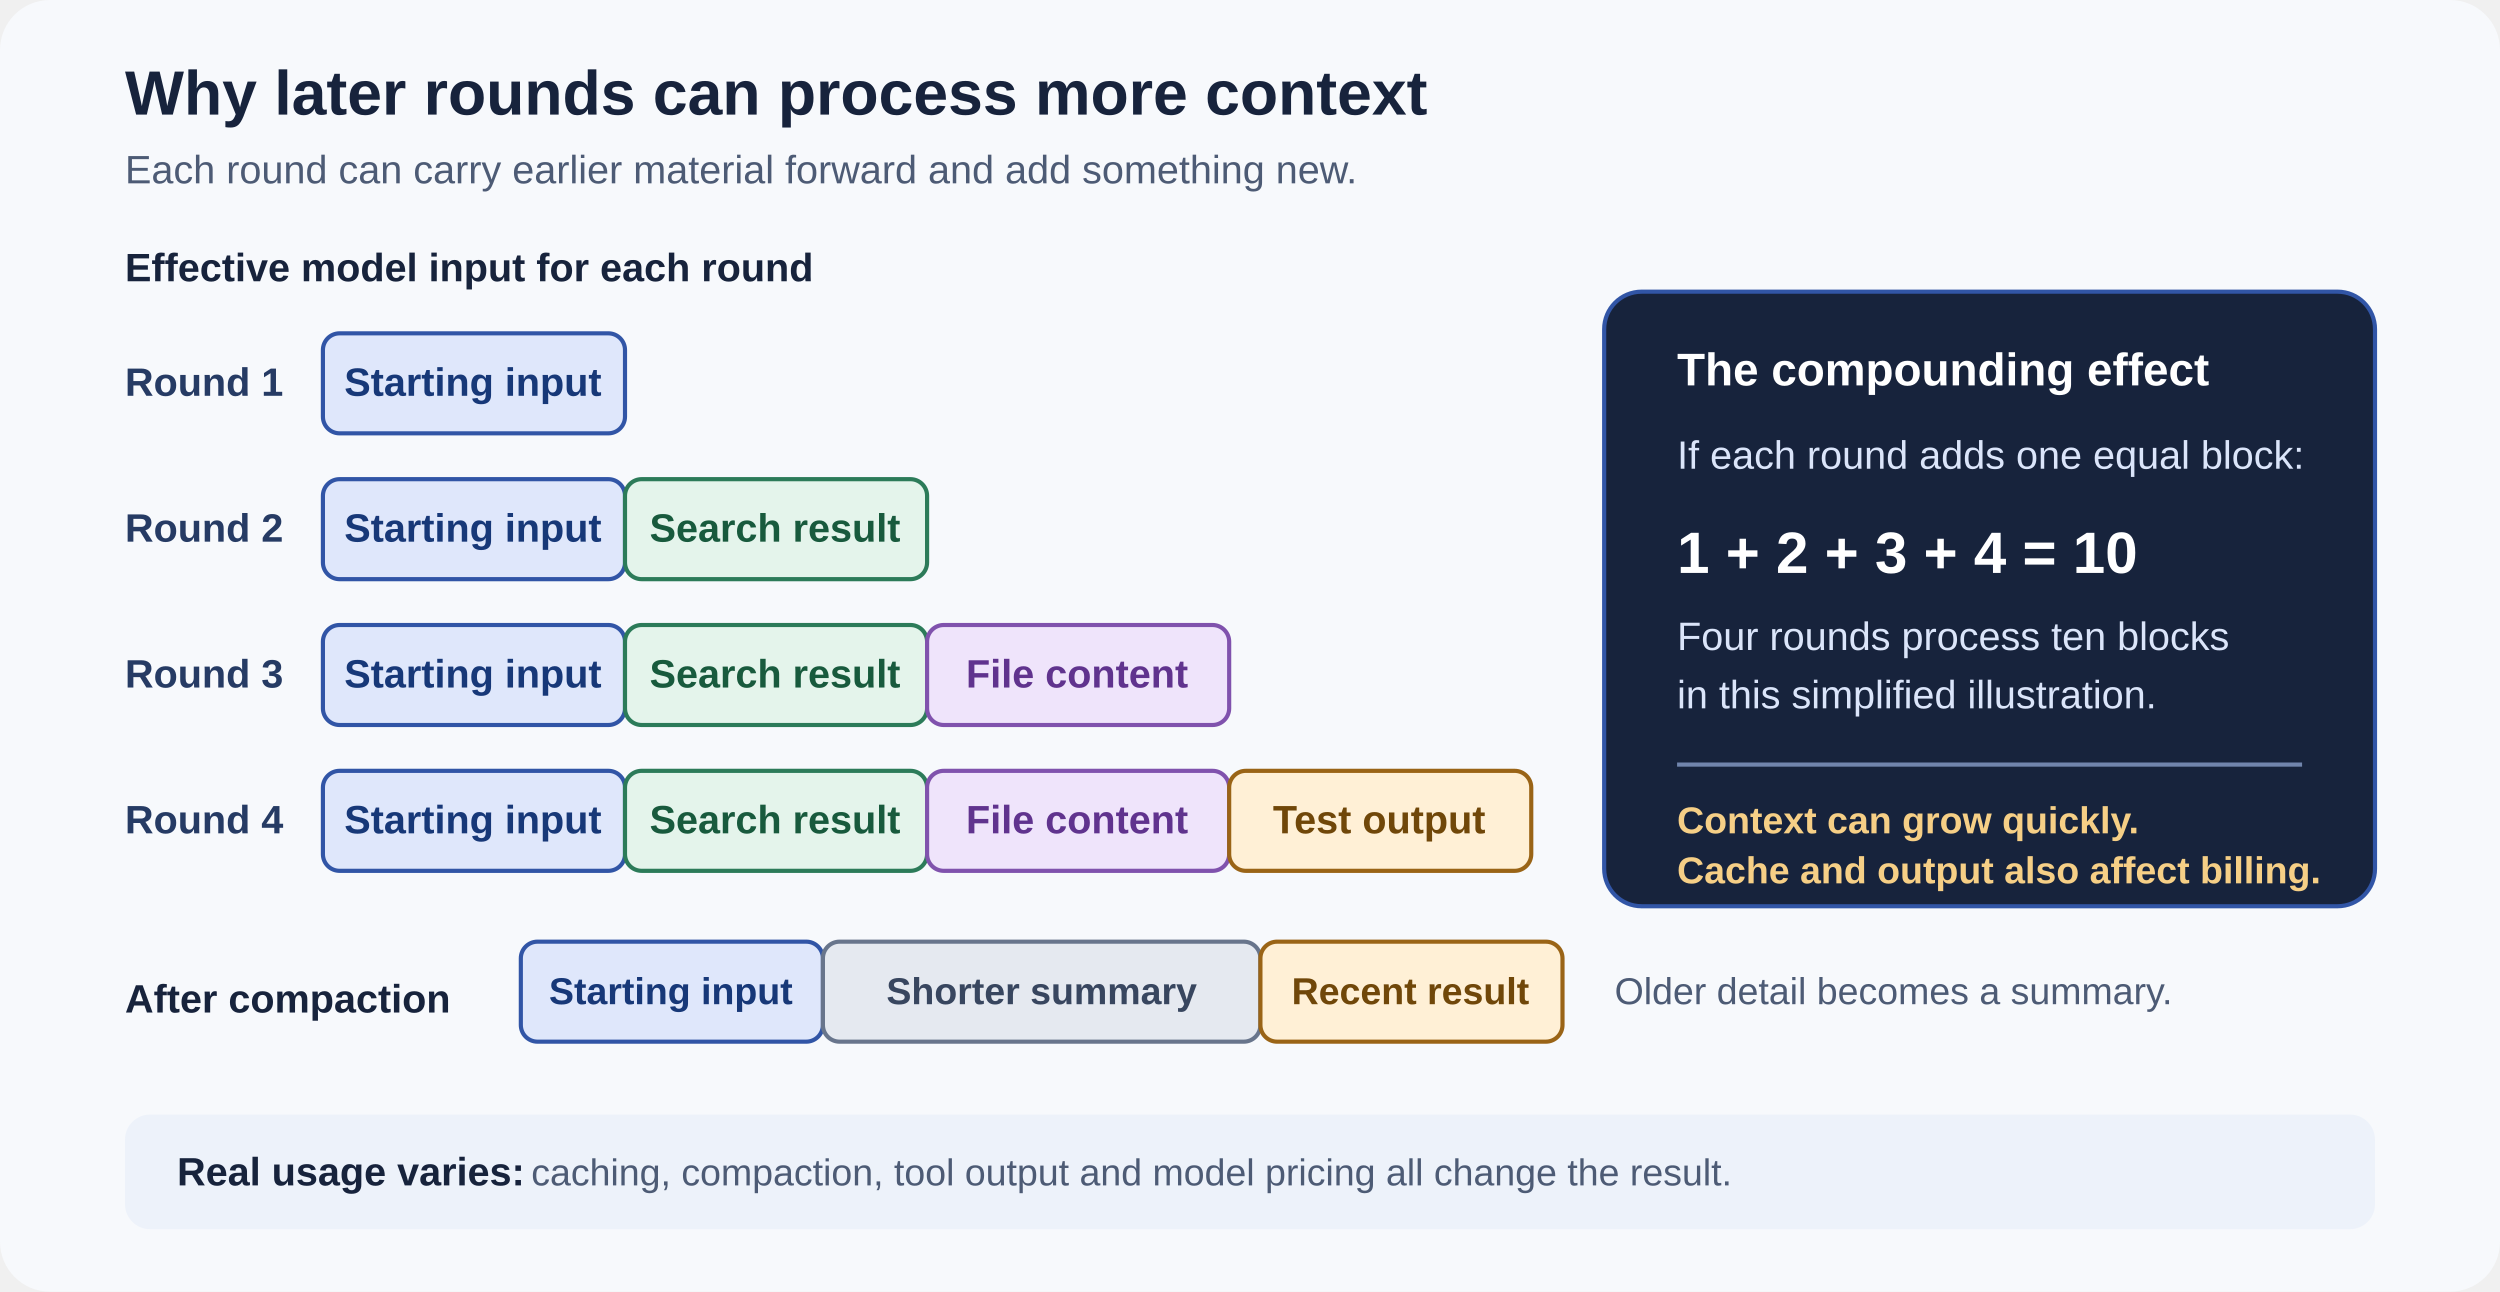
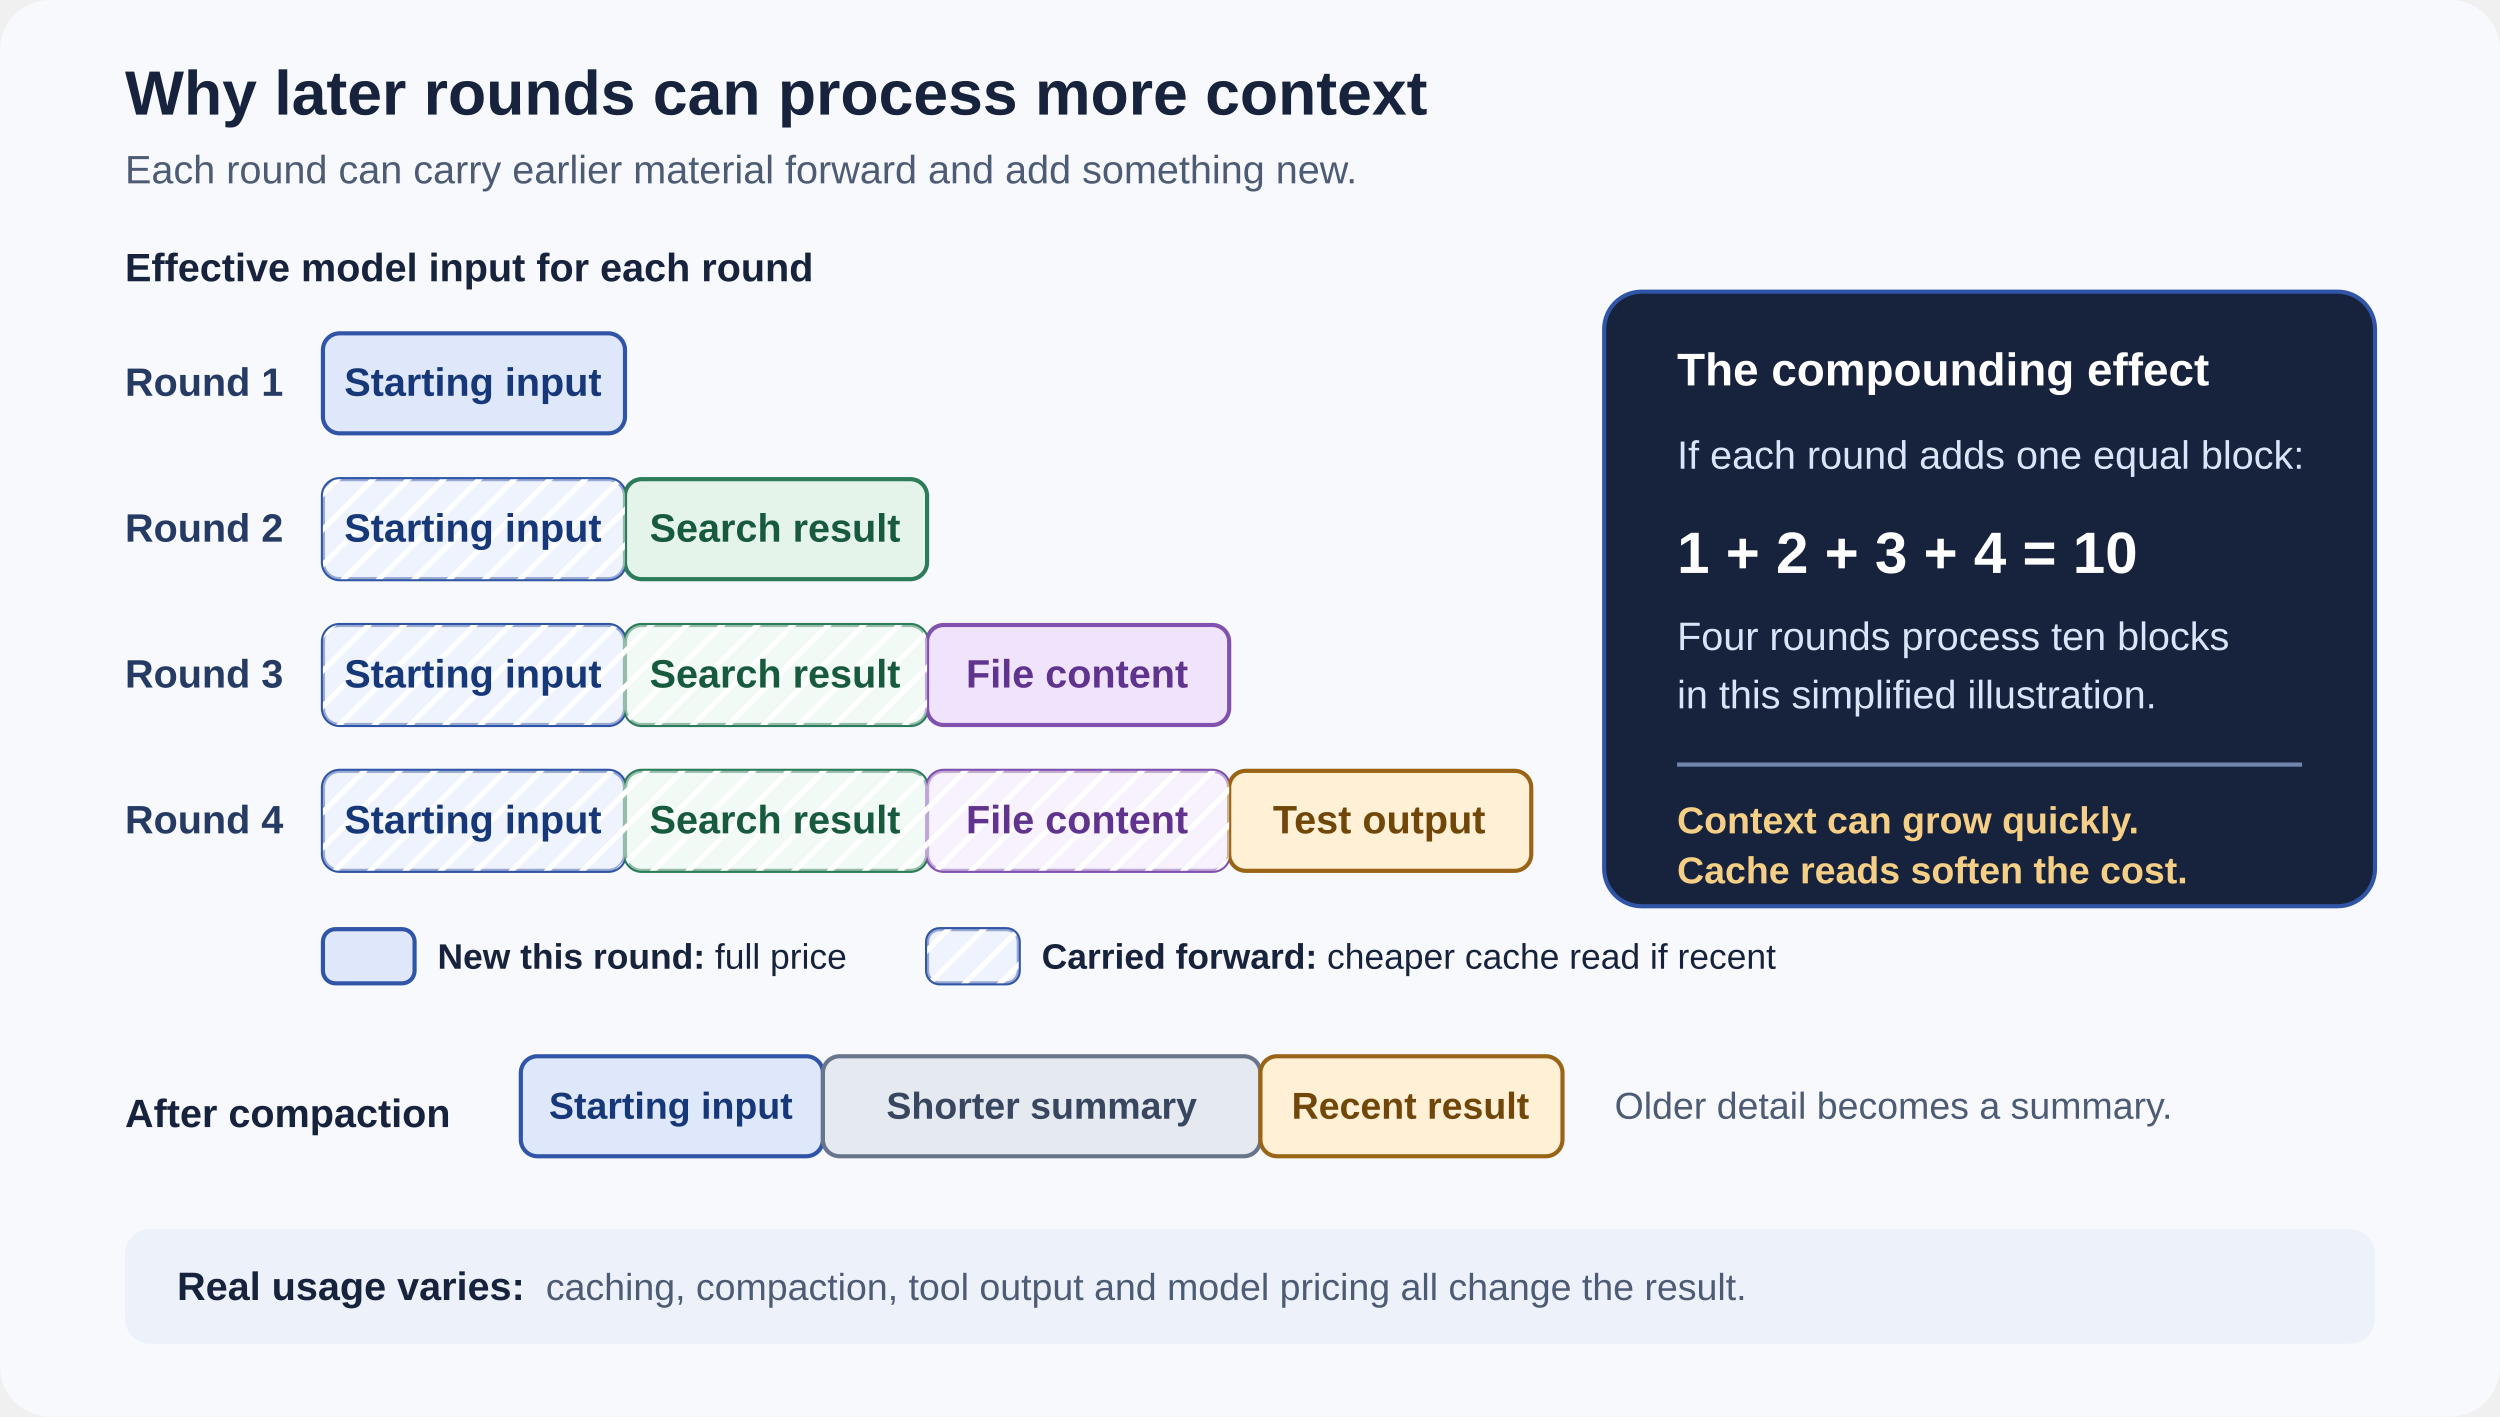
- <svg xmlns="http://www.w3.org/2000/svg" width="1200" height="620" viewBox="0 0 1200 620" role="img" aria-labelledby="title desc">
-   <rect width="1200" height="620" rx="24" fill="#f7f9fc" />
+ <svg xmlns="http://www.w3.org/2000/svg" width="1200" height="680" viewBox="0 0 1200 680" role="img" aria-labelledby="title desc">
+   <defs>
+     <pattern id="carried" width="12" height="12" patternUnits="userSpaceOnUse" patternTransform="rotate(45)">
+       <rect width="12" height="12" fill="#ffffff" fill-opacity="0.5" />
+       <line x1="0" y1="0" x2="0" y2="12" stroke="#ffffff" stroke-width="5" />
+     </pattern>
+   </defs>
+   <rect width="1200" height="680" rx="24" fill="#f7f9fc" />
  <text x="60" y="55" font-family="Segoe UI, Arial, sans-serif" font-size="30" font-weight="700" fill="#17233c">Why later rounds can process more context</text>
  <text x="60" y="88" font-family="Segoe UI, Arial, sans-serif" font-size="19" fill="#4d5b75">Each round can carry earlier material forward and add something new.</text>
  <text x="60" y="135" font-family="Segoe UI, Arial, sans-serif" font-size="19" font-weight="700" fill="#17233c">Effective model input for each round</text>
  <g font-family="Segoe UI, Arial, sans-serif" font-size="19">
    <text x="60" y="190" font-weight="700" fill="#263b64">Round 1</text>
    <rect x="155" y="160" width="145" height="48" rx="8" fill="#dfe7fb" stroke="#3155a6" stroke-width="2" />
    <text x="227" y="190" text-anchor="middle" font-weight="700" fill="#173878">Starting input</text>
    <text x="60" y="260" font-weight="700" fill="#263b64">Round 2</text>
    <rect x="155" y="230" width="145" height="48" rx="8" fill="#dfe7fb" stroke="#3155a6" stroke-width="2" />
    <rect x="300" y="230" width="145" height="48" rx="8" fill="#e4f4eb" stroke="#2c7b59" stroke-width="2" />
+     <rect x="155" y="230" width="145" height="48" rx="8" fill="url(#carried)" />
    <text x="227" y="260" text-anchor="middle" font-weight="700" fill="#173878">Starting input</text>
    <text x="372" y="260" text-anchor="middle" font-weight="700" fill="#185a3d">Search result</text>
    <text x="60" y="330" font-weight="700" fill="#263b64">Round 3</text>
    <rect x="155" y="300" width="145" height="48" rx="8" fill="#dfe7fb" stroke="#3155a6" stroke-width="2" />
    <rect x="300" y="300" width="145" height="48" rx="8" fill="#e4f4eb" stroke="#2c7b59" stroke-width="2" />
    <rect x="445" y="300" width="145" height="48" rx="8" fill="#efe4fb" stroke="#8052ad" stroke-width="2" />
+     <rect x="155" y="300" width="145" height="48" rx="8" fill="url(#carried)" />
+     <rect x="300" y="300" width="145" height="48" rx="8" fill="url(#carried)" />
    <text x="227" y="330" text-anchor="middle" font-weight="700" fill="#173878">Starting input</text>
    <text x="372" y="330" text-anchor="middle" font-weight="700" fill="#185a3d">Search result</text>
    <text x="517" y="330" text-anchor="middle" font-weight="700" fill="#60338e">File content</text>
    <text x="60" y="400" font-weight="700" fill="#263b64">Round 4</text>
    <rect x="155" y="370" width="145" height="48" rx="8" fill="#dfe7fb" stroke="#3155a6" stroke-width="2" />
    <rect x="300" y="370" width="145" height="48" rx="8" fill="#e4f4eb" stroke="#2c7b59" stroke-width="2" />
    <rect x="445" y="370" width="145" height="48" rx="8" fill="#efe4fb" stroke="#8052ad" stroke-width="2" />
    <rect x="590" y="370" width="145" height="48" rx="8" fill="#fff0d6" stroke="#9a6416" stroke-width="2" />
+     <rect x="155" y="370" width="145" height="48" rx="8" fill="url(#carried)" />
+     <rect x="300" y="370" width="145" height="48" rx="8" fill="url(#carried)" />
+     <rect x="445" y="370" width="145" height="48" rx="8" fill="url(#carried)" />
    <text x="227" y="400" text-anchor="middle" font-weight="700" fill="#173878">Starting input</text>
    <text x="372" y="400" text-anchor="middle" font-weight="700" fill="#185a3d">Search result</text>
    <text x="517" y="400" text-anchor="middle" font-weight="700" fill="#60338e">File content</text>
    <text x="662" y="400" text-anchor="middle" font-weight="700" fill="#704709">Test output</text>
  </g>
  <rect x="770" y="140" width="370" height="295" rx="18" fill="#17233c" stroke="#3155a6" stroke-width="2" />
  <text x="805" y="185" font-family="Segoe UI, Arial, sans-serif" font-size="22" font-weight="700" fill="#ffffff">The compounding effect</text>
  <text x="805" y="225" font-family="Segoe UI, Arial, sans-serif" font-size="19" fill="#dbe5fa">If each round adds one equal block:</text>
  <text x="805" y="275" font-family="Segoe UI, Arial, sans-serif" font-size="28" font-weight="700" fill="#ffffff">1 + 2 + 3 + 4 = 10</text>
  <text x="805" y="312" font-family="Segoe UI, Arial, sans-serif" font-size="19" fill="#dbe5fa">Four rounds process ten blocks</text>
  <text x="805" y="340" font-family="Segoe UI, Arial, sans-serif" font-size="19" fill="#dbe5fa">in this simplified illustration.</text>
  <line x1="805" y1="367" x2="1105" y2="367" stroke="#7185ad" stroke-width="2" />
  <text x="805" y="400" font-family="Segoe UI, Arial, sans-serif" font-size="18" font-weight="700" fill="#f6cf86">Context can grow quickly.</text>
-   <text x="805" y="424" font-family="Segoe UI, Arial, sans-serif" font-size="18" font-weight="700" fill="#f6cf86">Cache and output also affect billing.</text>
-   <text x="60" y="486" font-family="Segoe UI, Arial, sans-serif" font-size="19" font-weight="700" fill="#17233c">After compaction</text>
+   <text x="805" y="424" font-family="Segoe UI, Arial, sans-serif" font-size="18" font-weight="700" fill="#f6cf86">Cache reads soften the cost.</text>
+   <g font-family="Segoe UI, Arial, sans-serif" font-size="17">
+     <rect x="155" y="446" width="44" height="26" rx="6" fill="#dfe7fb" stroke="#3155a6" stroke-width="2" />
+     <text x="210" y="465" fill="#17233c">
+       <tspan font-weight="700">New this round:</tspan> full price</text>
+     <rect x="445" y="446" width="44" height="26" rx="6" fill="#dfe7fb" stroke="#3155a6" stroke-width="2" />
+     <rect x="445" y="446" width="44" height="26" rx="6" fill="url(#carried)" />
+     <text x="500" y="465" fill="#17233c">
+       <tspan font-weight="700">Carried forward:</tspan> cheaper cache read if recent</text>
+   </g>
+   <text x="60" y="541" font-family="Segoe UI, Arial, sans-serif" font-size="19" font-weight="700" fill="#17233c">After compaction</text>
  <g font-family="Segoe UI, Arial, sans-serif" font-size="18">
-     <rect x="250" y="452" width="145" height="48" rx="8" fill="#dfe7fb" stroke="#3155a6" stroke-width="2" />
-     <rect x="395" y="452" width="210" height="48" rx="8" fill="#e5e9f0" stroke="#68758c" stroke-width="2" />
-     <rect x="605" y="452" width="145" height="48" rx="8" fill="#fff0d6" stroke="#9a6416" stroke-width="2" />
-     <text x="322" y="482" text-anchor="middle" font-weight="700" fill="#173878">Starting input</text>
-     <text x="500" y="482" text-anchor="middle" font-weight="700" fill="#38465f">Shorter summary</text>
-     <text x="677" y="482" text-anchor="middle" font-weight="700" fill="#704709">Recent result</text>
-     <text x="775" y="482" fill="#4d5b75">Older detail becomes a summary.</text>
+     <rect x="250" y="507" width="145" height="48" rx="8" fill="#dfe7fb" stroke="#3155a6" stroke-width="2" />
+     <rect x="395" y="507" width="210" height="48" rx="8" fill="#e5e9f0" stroke="#68758c" stroke-width="2" />
+     <rect x="605" y="507" width="145" height="48" rx="8" fill="#fff0d6" stroke="#9a6416" stroke-width="2" />
+     <text x="322" y="537" text-anchor="middle" font-weight="700" fill="#173878">Starting input</text>
+     <text x="500" y="537" text-anchor="middle" font-weight="700" fill="#38465f">Shorter summary</text>
+     <text x="677" y="537" text-anchor="middle" font-weight="700" fill="#704709">Recent result</text>
+     <text x="775" y="537" fill="#4d5b75">Older detail becomes a summary.</text>
  </g>
-   <rect x="60" y="535" width="1080" height="55" rx="12" fill="#edf2fa" />
-   <text x="85" y="569" font-family="Segoe UI, Arial, sans-serif" font-size="19" font-weight="700" fill="#17233c">Real usage varies:</text>
-   <text x="255" y="569" font-family="Segoe UI, Arial, sans-serif" font-size="18" fill="#4d5b75">caching, compaction, tool output and model pricing all change the result.</text>
+   <rect x="60" y="590" width="1080" height="55" rx="12" fill="#edf2fa" />
+   <text x="85" y="624" font-family="Segoe UI, Arial, sans-serif" font-size="19" font-weight="700" fill="#17233c">Real usage varies:</text>
+   <text x="262" y="624" font-family="Segoe UI, Arial, sans-serif" font-size="18" fill="#4d5b75">caching, compaction, tool output and model pricing all change the result.</text>
</svg>
